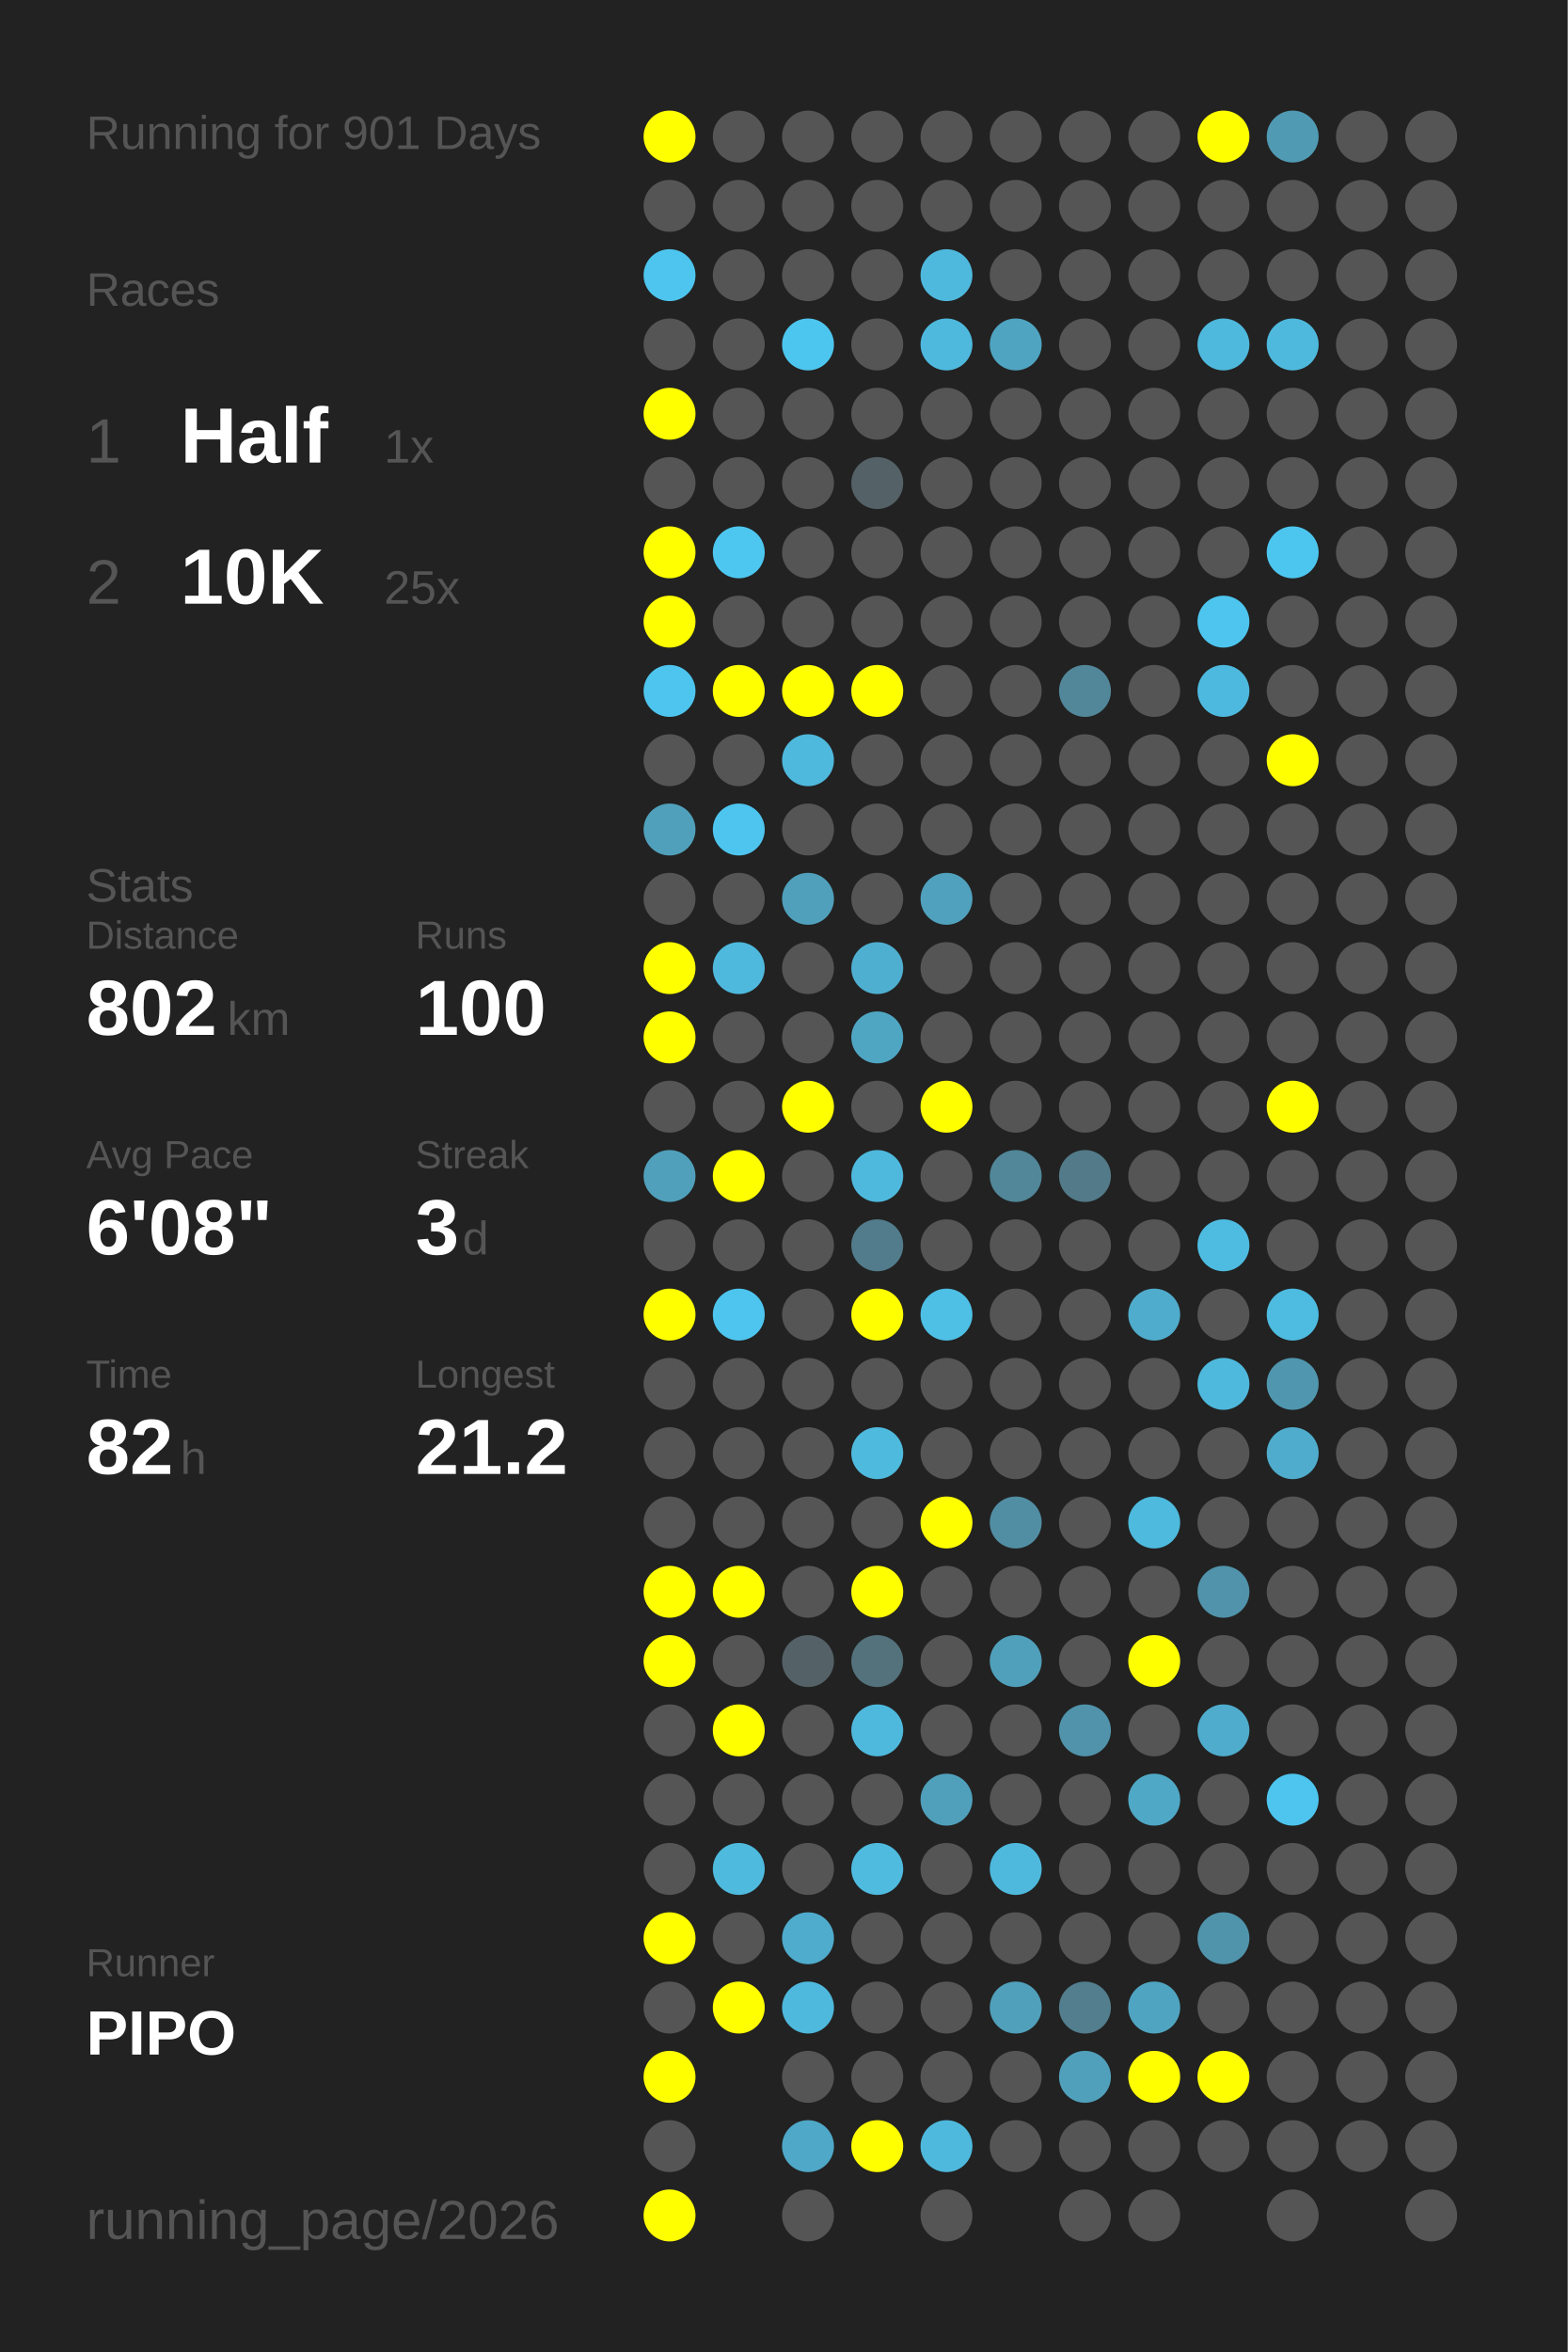
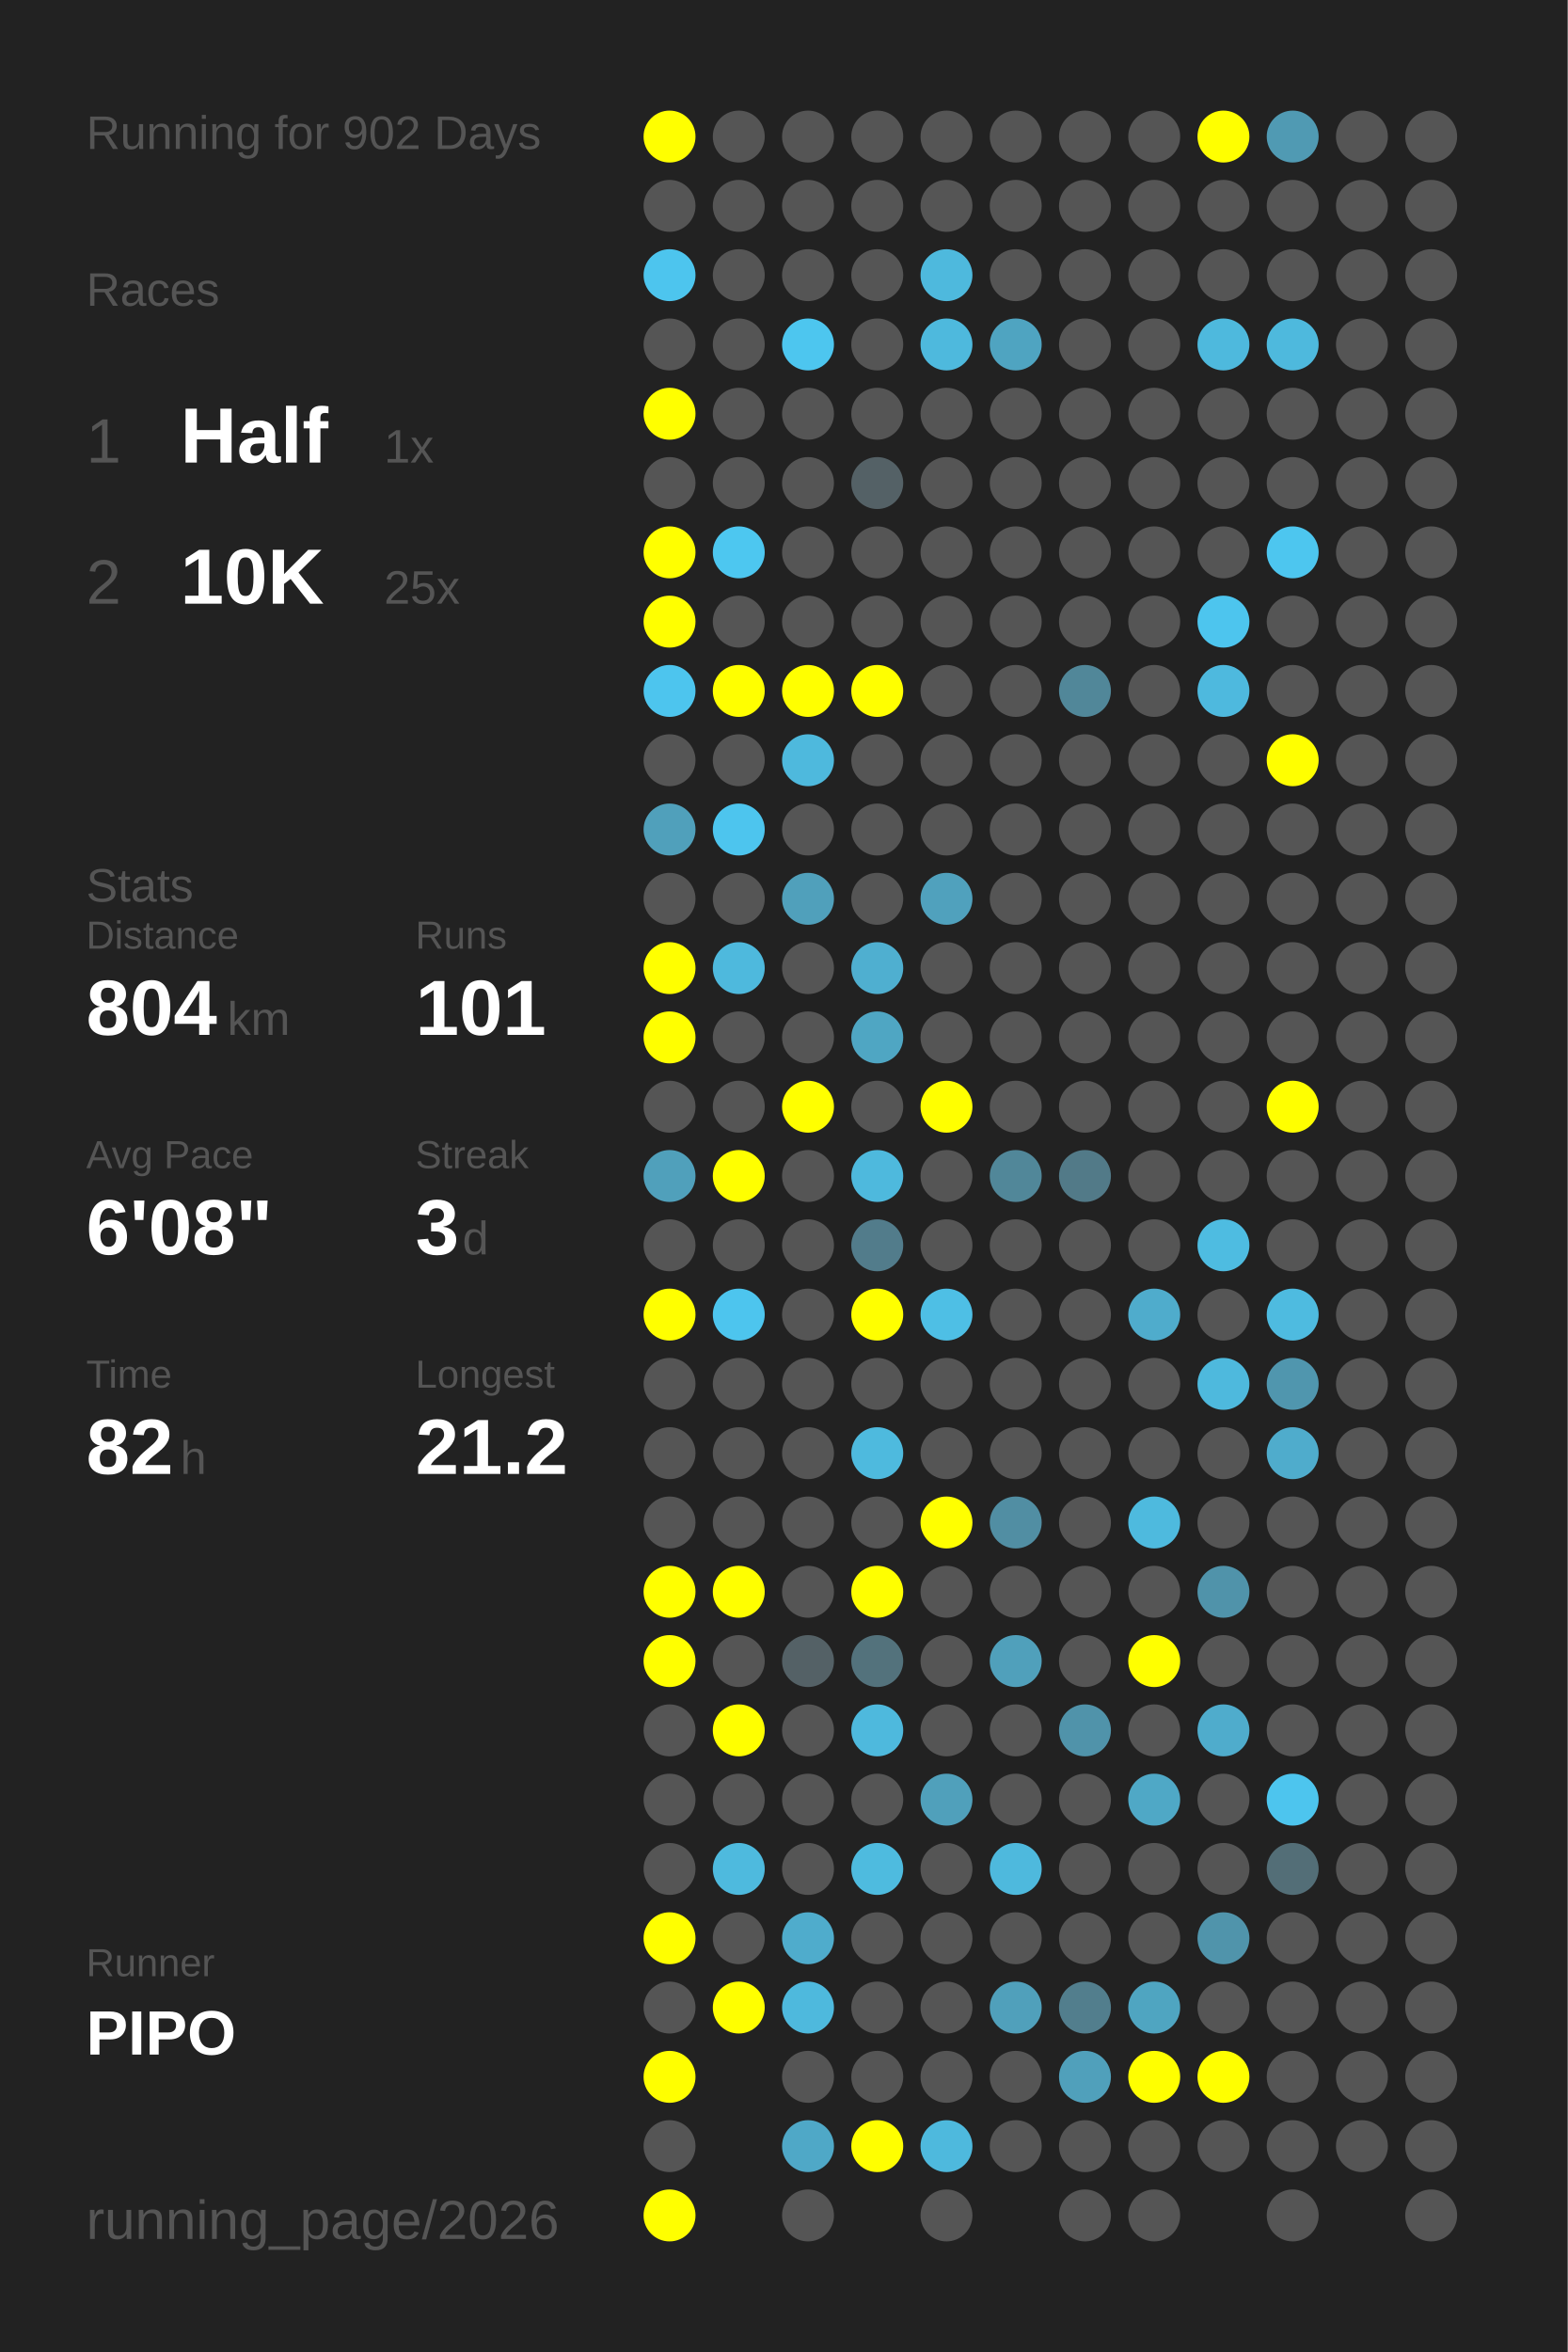
<svg xmlns="http://www.w3.org/2000/svg" baseProfile="full" height="300mm" version="1.1" viewBox="0,0,200,300" width="200mm">
  <defs />
  <rect fill="#222222" height="300" width="200" x="0" y="0" />
-   <text fill="#555555" style="font-size:6px; font-family:Arial;" x="11" y="19">Running for 901 Days</text>
+   <text fill="#555555" style="font-size:6px; font-family:Arial;" x="11" y="19">Running for 902 Days</text>
  <text fill="#555555" style="font-size:6px; font-family:Arial;" x="11" y="39">Races</text>
  <text fill="#555555" style="font-size:8px; font-family:Arial;" x="11" y="59">1</text>
  <text fill="#FFFFFF" style="font-size:10px; font-family:Arial; font-weight:bold;" x="23" y="59">Half</text>
  <text fill="#555555" style="font-size:6px; font-family:Arial;" x="49" y="59">1x</text>
  <text fill="#555555" style="font-size:8px; font-family:Arial;" x="11" y="77">2</text>
  <text fill="#FFFFFF" style="font-size:10px; font-family:Arial; font-weight:bold;" x="23" y="77">10K</text>
  <text fill="#555555" style="font-size:6px; font-family:Arial;" x="49" y="77">25x</text>
  <text fill="#555555" style="font-size:6px; font-family:Arial;" x="11" y="115">Stats</text>
  <text fill="#555555" style="font-size:5px; font-family:Arial;" x="11" y="121">Distance</text>
-   <text fill="#FFFFFF" style="font-size:10px; font-family:Arial; font-weight:bold;" x="11" y="132">802</text>
+   <text fill="#FFFFFF" style="font-size:10px; font-family:Arial; font-weight:bold;" x="11" y="132">804</text>
  <text fill="#555555" style="font-size:6px; font-family:Arial;" x="29" y="132">km</text>
  <text fill="#555555" style="font-size:5px; font-family:Arial;" x="53" y="121">Runs</text>
-   <text fill="#FFFFFF" style="font-size:10px; font-family:Arial; font-weight:bold;" x="53" y="132">100</text>
+   <text fill="#FFFFFF" style="font-size:10px; font-family:Arial; font-weight:bold;" x="53" y="132">101</text>
  <text fill="#555555" style="font-size:5px; font-family:Arial;" x="11" y="149">Avg Pace</text>
  <text fill="#FFFFFF" style="font-size:10px; font-family:Arial; font-weight:bold;" x="11" y="160">6'08"</text>
  <text fill="#555555" style="font-size:5px; font-family:Arial;" x="53" y="149">Streak</text>
  <text fill="#FFFFFF" style="font-size:10px; font-family:Arial; font-weight:bold;" x="53" y="160">3</text>
  <text fill="#555555" style="font-size:6px; font-family:Arial;" x="59" y="160">d</text>
  <text fill="#555555" style="font-size:5px; font-family:Arial;" x="11" y="177">Time</text>
  <text fill="#FFFFFF" style="font-size:10px; font-family:Arial; font-weight:bold;" x="11" y="188">82</text>
  <text fill="#555555" style="font-size:6px; font-family:Arial;" x="23" y="188">h</text>
  <text fill="#555555" style="font-size:5px; font-family:Arial;" x="53" y="177">Longest</text>
  <text fill="#FFFFFF" style="font-size:10px; font-family:Arial; font-weight:bold;" x="53" y="188">21.2</text>
  <text fill="#555555" style="font-size:5px; font-family:Arial;" x="11" y="252.065">Runner</text>
  <text fill="#FFFFFF" style="font-size:8px; font-family:Arial; font-weight:bold;" x="11" y="262.065">PIPO</text>
  <text fill="#555555" style="font-size:7px; font-family:Arial;" x="11" y="285.581">running_page/2026</text>
  <circle cx="85.417" cy="17.419" fill="#FFFF00" r="3.312" />
  <circle cx="85.417" cy="26.258" fill="#555555" r="3.312" />
  <circle cx="85.417" cy="35.097" fill="#4dc5ee" r="3.312" />
  <circle cx="85.417" cy="43.935" fill="#555555" r="3.312" />
  <circle cx="85.417" cy="52.774" fill="#FFFF00" r="3.312" />
  <circle cx="85.417" cy="61.613" fill="#555555" r="3.312" />
  <circle cx="85.417" cy="70.452" fill="#FFFF00" r="3.312" />
  <circle cx="85.417" cy="79.29" fill="#FFFF00" r="3.312" />
  <circle cx="85.417" cy="88.129" fill="#4dc5ee" r="3.312" />
  <circle cx="85.417" cy="96.968" fill="#555555" r="3.312" />
  <circle cx="85.417" cy="105.806" fill="#50a0bb" r="3.312" />
  <circle cx="85.417" cy="114.645" fill="#555555" r="3.312" />
  <circle cx="85.417" cy="123.484" fill="#FFFF00" r="3.312" />
  <circle cx="85.417" cy="132.323" fill="#FFFF00" r="3.312" />
  <circle cx="85.417" cy="141.161" fill="#555555" r="3.312" />
  <circle cx="85.417" cy="150" fill="#50a0bb" r="3.312" />
  <circle cx="85.417" cy="158.839" fill="#555555" r="3.312" />
  <circle cx="85.417" cy="167.677" fill="#FFFF00" r="3.312" />
  <circle cx="85.417" cy="176.516" fill="#555555" r="3.312" />
  <circle cx="85.417" cy="185.355" fill="#555555" r="3.312" />
  <circle cx="85.417" cy="194.194" fill="#555555" r="3.312" />
  <circle cx="85.417" cy="203.032" fill="#FFFF00" r="3.312" />
  <circle cx="85.417" cy="211.871" fill="#FFFF00" r="3.312" />
  <circle cx="85.417" cy="220.71" fill="#555555" r="3.312" />
  <circle cx="85.417" cy="229.548" fill="#555555" r="3.312" />
  <circle cx="85.417" cy="238.387" fill="#555555" r="3.312" />
  <circle cx="85.417" cy="247.226" fill="#FFFF00" r="3.312" />
  <circle cx="85.417" cy="256.065" fill="#555555" r="3.312" />
  <circle cx="85.417" cy="264.903" fill="#FFFF00" r="3.312" />
  <circle cx="85.417" cy="273.742" fill="#555555" r="3.312" />
  <circle cx="85.417" cy="282.581" fill="#FFFF00" r="3.312" />
  <circle cx="94.25" cy="17.419" fill="#555555" r="3.312" />
  <circle cx="94.25" cy="26.258" fill="#555555" r="3.312" />
  <circle cx="94.25" cy="35.097" fill="#555555" r="3.312" />
  <circle cx="94.25" cy="43.935" fill="#555555" r="3.312" />
  <circle cx="94.25" cy="52.774" fill="#555555" r="3.312" />
  <circle cx="94.25" cy="61.613" fill="#555555" r="3.312" />
  <circle cx="94.25" cy="70.452" fill="#4dc7f0" r="3.312" />
  <circle cx="94.25" cy="79.29" fill="#555555" r="3.312" />
  <circle cx="94.25" cy="88.129" fill="#FFFF00" r="3.312" />
  <circle cx="94.25" cy="96.968" fill="#555555" r="3.312" />
  <circle cx="94.25" cy="105.806" fill="#4dc5ee" r="3.312" />
  <circle cx="94.25" cy="114.645" fill="#555555" r="3.312" />
  <circle cx="94.25" cy="123.484" fill="#4eb9dd" r="3.312" />
  <circle cx="94.25" cy="132.323" fill="#555555" r="3.312" />
  <circle cx="94.25" cy="141.161" fill="#555555" r="3.312" />
  <circle cx="94.25" cy="150" fill="#FFFF00" r="3.312" />
  <circle cx="94.25" cy="158.839" fill="#555555" r="3.312" />
  <circle cx="94.25" cy="167.677" fill="#4dc5ee" r="3.312" />
  <circle cx="94.25" cy="176.516" fill="#555555" r="3.312" />
  <circle cx="94.25" cy="185.355" fill="#555555" r="3.312" />
  <circle cx="94.25" cy="194.194" fill="#555555" r="3.312" />
  <circle cx="94.25" cy="203.032" fill="#FFFF00" r="3.312" />
  <circle cx="94.25" cy="211.871" fill="#555555" r="3.312" />
  <circle cx="94.25" cy="220.71" fill="#FFFF00" r="3.312" />
  <circle cx="94.25" cy="229.548" fill="#555555" r="3.312" />
  <circle cx="94.25" cy="238.387" fill="#4ebade" r="3.312" />
  <circle cx="94.25" cy="247.226" fill="#555555" r="3.312" />
  <circle cx="94.25" cy="256.065" fill="#FFFF00" r="3.312" />
  <circle cx="103.083" cy="17.419" fill="#555555" r="3.312" />
  <circle cx="103.083" cy="26.258" fill="#555555" r="3.312" />
  <circle cx="103.083" cy="35.097" fill="#555555" r="3.312" />
  <circle cx="103.083" cy="43.935" fill="#4dc6ef" r="3.312" />
  <circle cx="103.083" cy="52.774" fill="#555555" r="3.312" />
  <circle cx="103.083" cy="61.613" fill="#555555" r="3.312" />
  <circle cx="103.083" cy="70.452" fill="#555555" r="3.312" />
  <circle cx="103.083" cy="79.29" fill="#555555" r="3.312" />
  <circle cx="103.083" cy="88.129" fill="#FFFF00" r="3.312" />
  <circle cx="103.083" cy="96.968" fill="#4eb9dd" r="3.312" />
  <circle cx="103.083" cy="105.806" fill="#555555" r="3.312" />
  <circle cx="103.083" cy="114.645" fill="#50a0bb" r="3.312" />
  <circle cx="103.083" cy="123.484" fill="#555555" r="3.312" />
  <circle cx="103.083" cy="132.323" fill="#555555" r="3.312" />
  <circle cx="103.083" cy="141.161" fill="#FFFF00" r="3.312" />
  <circle cx="103.083" cy="150" fill="#555555" r="3.312" />
  <circle cx="103.083" cy="158.839" fill="#555555" r="3.312" />
  <circle cx="103.083" cy="167.677" fill="#555555" r="3.312" />
  <circle cx="103.083" cy="176.516" fill="#555555" r="3.312" />
  <circle cx="103.083" cy="185.355" fill="#555555" r="3.312" />
  <circle cx="103.083" cy="194.194" fill="#555555" r="3.312" />
  <circle cx="103.083" cy="203.032" fill="#555555" r="3.312" />
  <circle cx="103.083" cy="211.871" fill="#546166" r="3.312" />
  <circle cx="103.083" cy="220.71" fill="#555555" r="3.312" />
  <circle cx="103.083" cy="229.548" fill="#555555" r="3.312" />
  <circle cx="103.083" cy="238.387" fill="#555555" r="3.312" />
  <circle cx="103.083" cy="247.226" fill="#4faccc" r="3.312" />
  <circle cx="103.083" cy="256.065" fill="#4eb9dd" r="3.312" />
  <circle cx="103.083" cy="264.903" fill="#555555" r="3.312" />
  <circle cx="103.083" cy="273.742" fill="#4fa8c7" r="3.312" />
  <circle cx="103.083" cy="282.581" fill="#555555" r="3.312" />
  <circle cx="111.917" cy="17.419" fill="#555555" r="3.312" />
  <circle cx="111.917" cy="26.258" fill="#555555" r="3.312" />
  <circle cx="111.917" cy="35.097" fill="#555555" r="3.312" />
  <circle cx="111.917" cy="43.935" fill="#555555" r="3.312" />
  <circle cx="111.917" cy="52.774" fill="#555555" r="3.312" />
  <circle cx="111.917" cy="61.613" fill="#546166" r="3.312" />
  <circle cx="111.917" cy="70.452" fill="#555555" r="3.312" />
  <circle cx="111.917" cy="79.29" fill="#555555" r="3.312" />
  <circle cx="111.917" cy="88.129" fill="#FFFF00" r="3.312" />
  <circle cx="111.917" cy="96.968" fill="#555555" r="3.312" />
  <circle cx="111.917" cy="105.806" fill="#555555" r="3.312" />
  <circle cx="111.917" cy="114.645" fill="#555555" r="3.312" />
  <circle cx="111.917" cy="123.484" fill="#4fafd0" r="3.312" />
  <circle cx="111.917" cy="132.323" fill="#4fa6c3" r="3.312" />
  <circle cx="111.917" cy="141.161" fill="#555555" r="3.312" />
  <circle cx="111.917" cy="150" fill="#4eb9dd" r="3.312" />
  <circle cx="111.917" cy="158.839" fill="#527c8b" r="3.312" />
  <circle cx="111.917" cy="167.677" fill="#FFFF00" r="3.312" />
  <circle cx="111.917" cy="176.516" fill="#555555" r="3.312" />
  <circle cx="111.917" cy="185.355" fill="#4ebade" r="3.312" />
  <circle cx="111.917" cy="194.194" fill="#555555" r="3.312" />
  <circle cx="111.917" cy="203.032" fill="#FFFF00" r="3.312" />
  <circle cx="111.917" cy="211.871" fill="#53727c" r="3.312" />
  <circle cx="111.917" cy="220.71" fill="#4eb9dd" r="3.312" />
  <circle cx="111.917" cy="229.548" fill="#555555" r="3.312" />
  <circle cx="111.917" cy="238.387" fill="#4ebbdf" r="3.312" />
  <circle cx="111.917" cy="247.226" fill="#555555" r="3.312" />
  <circle cx="111.917" cy="256.065" fill="#555555" r="3.312" />
  <circle cx="111.917" cy="264.903" fill="#555555" r="3.312" />
  <circle cx="111.917" cy="273.742" fill="#FFFF00" r="3.312" />
  <circle cx="120.75" cy="17.419" fill="#555555" r="3.312" />
  <circle cx="120.75" cy="26.258" fill="#555555" r="3.312" />
  <circle cx="120.75" cy="35.097" fill="#4eb9dd" r="3.312" />
  <circle cx="120.75" cy="43.935" fill="#4eb9dd" r="3.312" />
  <circle cx="120.75" cy="52.774" fill="#555555" r="3.312" />
  <circle cx="120.75" cy="61.613" fill="#555555" r="3.312" />
  <circle cx="120.75" cy="70.452" fill="#555555" r="3.312" />
  <circle cx="120.75" cy="79.29" fill="#555555" r="3.312" />
  <circle cx="120.75" cy="88.129" fill="#555555" r="3.312" />
  <circle cx="120.75" cy="96.968" fill="#555555" r="3.312" />
  <circle cx="120.75" cy="105.806" fill="#555555" r="3.312" />
  <circle cx="120.75" cy="114.645" fill="#50a1bd" r="3.312" />
  <circle cx="120.75" cy="123.484" fill="#555555" r="3.312" />
  <circle cx="120.75" cy="132.323" fill="#555555" r="3.312" />
  <circle cx="120.75" cy="141.161" fill="#FFFF00" r="3.312" />
  <circle cx="120.75" cy="150" fill="#555555" r="3.312" />
  <circle cx="120.75" cy="158.839" fill="#555555" r="3.312" />
  <circle cx="120.75" cy="167.677" fill="#4ebfe5" r="3.312" />
  <circle cx="120.75" cy="176.516" fill="#555555" r="3.312" />
  <circle cx="120.75" cy="185.355" fill="#555555" r="3.312" />
  <circle cx="120.75" cy="194.194" fill="#FFFF00" r="3.312" />
  <circle cx="120.75" cy="203.032" fill="#555555" r="3.312" />
  <circle cx="120.75" cy="211.871" fill="#555555" r="3.312" />
  <circle cx="120.75" cy="220.71" fill="#555555" r="3.312" />
  <circle cx="120.75" cy="229.548" fill="#50a0bb" r="3.312" />
  <circle cx="120.75" cy="238.387" fill="#555555" r="3.312" />
  <circle cx="120.75" cy="247.226" fill="#555555" r="3.312" />
  <circle cx="120.75" cy="256.065" fill="#555555" r="3.312" />
  <circle cx="120.75" cy="264.903" fill="#555555" r="3.312" />
  <circle cx="120.75" cy="273.742" fill="#4eb9dd" r="3.312" />
  <circle cx="120.75" cy="282.581" fill="#555555" r="3.312" />
  <circle cx="129.583" cy="17.419" fill="#555555" r="3.312" />
  <circle cx="129.583" cy="26.258" fill="#555555" r="3.312" />
  <circle cx="129.583" cy="35.097" fill="#555555" r="3.312" />
  <circle cx="129.583" cy="43.935" fill="#4fa4c1" r="3.312" />
  <circle cx="129.583" cy="52.774" fill="#555555" r="3.312" />
  <circle cx="129.583" cy="61.613" fill="#555555" r="3.312" />
  <circle cx="129.583" cy="70.452" fill="#555555" r="3.312" />
  <circle cx="129.583" cy="79.29" fill="#555555" r="3.312" />
  <circle cx="129.583" cy="88.129" fill="#555555" r="3.312" />
  <circle cx="129.583" cy="96.968" fill="#555555" r="3.312" />
  <circle cx="129.583" cy="105.806" fill="#555555" r="3.312" />
  <circle cx="129.583" cy="114.645" fill="#555555" r="3.312" />
  <circle cx="129.583" cy="123.484" fill="#555555" r="3.312" />
  <circle cx="129.583" cy="132.323" fill="#555555" r="3.312" />
  <circle cx="129.583" cy="141.161" fill="#555555" r="3.312" />
  <circle cx="129.583" cy="150" fill="#518799" r="3.312" />
  <circle cx="129.583" cy="158.839" fill="#555555" r="3.312" />
  <circle cx="129.583" cy="167.677" fill="#555555" r="3.312" />
  <circle cx="129.583" cy="176.516" fill="#555555" r="3.312" />
  <circle cx="129.583" cy="185.355" fill="#555555" r="3.312" />
  <circle cx="129.583" cy="194.194" fill="#518ea3" r="3.312" />
  <circle cx="129.583" cy="203.032" fill="#555555" r="3.312" />
  <circle cx="129.583" cy="211.871" fill="#50a0bb" r="3.312" />
  <circle cx="129.583" cy="220.71" fill="#555555" r="3.312" />
  <circle cx="129.583" cy="229.548" fill="#555555" r="3.312" />
  <circle cx="129.583" cy="238.387" fill="#4eb9dd" r="3.312" />
  <circle cx="129.583" cy="247.226" fill="#555555" r="3.312" />
  <circle cx="129.583" cy="256.065" fill="#50a0bb" r="3.312" />
  <circle cx="129.583" cy="264.903" fill="#555555" r="3.312" />
  <circle cx="129.583" cy="273.742" fill="#555555" r="3.312" />
  <circle cx="138.417" cy="17.419" fill="#555555" r="3.312" />
  <circle cx="138.417" cy="26.258" fill="#555555" r="3.312" />
  <circle cx="138.417" cy="35.097" fill="#555555" r="3.312" />
  <circle cx="138.417" cy="43.935" fill="#555555" r="3.312" />
  <circle cx="138.417" cy="52.774" fill="#555555" r="3.312" />
  <circle cx="138.417" cy="61.613" fill="#555555" r="3.312" />
  <circle cx="138.417" cy="70.452" fill="#555555" r="3.312" />
  <circle cx="138.417" cy="79.29" fill="#555555" r="3.312" />
  <circle cx="138.417" cy="88.129" fill="#518799" r="3.312" />
  <circle cx="138.417" cy="96.968" fill="#555555" r="3.312" />
  <circle cx="138.417" cy="105.806" fill="#555555" r="3.312" />
  <circle cx="138.417" cy="114.645" fill="#555555" r="3.312" />
  <circle cx="138.417" cy="123.484" fill="#555555" r="3.312" />
  <circle cx="138.417" cy="132.323" fill="#555555" r="3.312" />
  <circle cx="138.417" cy="141.161" fill="#555555" r="3.312" />
  <circle cx="138.417" cy="150" fill="#527a88" r="3.312" />
  <circle cx="138.417" cy="158.839" fill="#555555" r="3.312" />
  <circle cx="138.417" cy="167.677" fill="#555555" r="3.312" />
  <circle cx="138.417" cy="176.516" fill="#555555" r="3.312" />
  <circle cx="138.417" cy="185.355" fill="#555555" r="3.312" />
  <circle cx="138.417" cy="194.194" fill="#555555" r="3.312" />
  <circle cx="138.417" cy="203.032" fill="#555555" r="3.312" />
  <circle cx="138.417" cy="211.871" fill="#555555" r="3.312" />
  <circle cx="138.417" cy="220.71" fill="#5093aa" r="3.312" />
  <circle cx="138.417" cy="229.548" fill="#555555" r="3.312" />
  <circle cx="138.417" cy="238.387" fill="#555555" r="3.312" />
  <circle cx="138.417" cy="247.226" fill="#555555" r="3.312" />
  <circle cx="138.417" cy="256.065" fill="#527e8d" r="3.312" />
  <circle cx="138.417" cy="264.903" fill="#50a0bb" r="3.312" />
  <circle cx="138.417" cy="273.742" fill="#555555" r="3.312" />
  <circle cx="138.417" cy="282.581" fill="#555555" r="3.312" />
  <circle cx="147.25" cy="17.419" fill="#555555" r="3.312" />
  <circle cx="147.25" cy="26.258" fill="#555555" r="3.312" />
  <circle cx="147.25" cy="35.097" fill="#555555" r="3.312" />
  <circle cx="147.25" cy="43.935" fill="#555555" r="3.312" />
  <circle cx="147.25" cy="52.774" fill="#555555" r="3.312" />
  <circle cx="147.25" cy="61.613" fill="#555555" r="3.312" />
  <circle cx="147.25" cy="70.452" fill="#555555" r="3.312" />
  <circle cx="147.25" cy="79.29" fill="#555555" r="3.312" />
  <circle cx="147.25" cy="88.129" fill="#555555" r="3.312" />
  <circle cx="147.25" cy="96.968" fill="#555555" r="3.312" />
  <circle cx="147.25" cy="105.806" fill="#555555" r="3.312" />
  <circle cx="147.25" cy="114.645" fill="#555555" r="3.312" />
  <circle cx="147.25" cy="123.484" fill="#555555" r="3.312" />
  <circle cx="147.25" cy="132.323" fill="#555555" r="3.312" />
  <circle cx="147.25" cy="141.161" fill="#555555" r="3.312" />
  <circle cx="147.25" cy="150" fill="#555555" r="3.312" />
  <circle cx="147.25" cy="158.839" fill="#555555" r="3.312" />
  <circle cx="147.25" cy="167.677" fill="#4faccc" r="3.312" />
  <circle cx="147.25" cy="176.516" fill="#555555" r="3.312" />
  <circle cx="147.25" cy="185.355" fill="#555555" r="3.312" />
  <circle cx="147.25" cy="194.194" fill="#4ebade" r="3.312" />
  <circle cx="147.25" cy="203.032" fill="#555555" r="3.312" />
  <circle cx="147.25" cy="211.871" fill="#FFFF00" r="3.312" />
  <circle cx="147.25" cy="220.71" fill="#555555" r="3.312" />
  <circle cx="147.25" cy="229.548" fill="#4fa8c6" r="3.312" />
  <circle cx="147.25" cy="238.387" fill="#555555" r="3.312" />
  <circle cx="147.25" cy="247.226" fill="#555555" r="3.312" />
  <circle cx="147.25" cy="256.065" fill="#4fa5c1" r="3.312" />
  <circle cx="147.25" cy="264.903" fill="#FFFF00" r="3.312" />
  <circle cx="147.25" cy="273.742" fill="#555555" r="3.312" />
  <circle cx="147.25" cy="282.581" fill="#555555" r="3.312" />
  <circle cx="156.083" cy="17.419" fill="#FFFF00" r="3.312" />
  <circle cx="156.083" cy="26.258" fill="#555555" r="3.312" />
  <circle cx="156.083" cy="35.097" fill="#555555" r="3.312" />
  <circle cx="156.083" cy="43.935" fill="#4eb9dd" r="3.312" />
  <circle cx="156.083" cy="52.774" fill="#555555" r="3.312" />
  <circle cx="156.083" cy="61.613" fill="#555555" r="3.312" />
  <circle cx="156.083" cy="70.452" fill="#555555" r="3.312" />
  <circle cx="156.083" cy="79.29" fill="#4dc5ee" r="3.312" />
  <circle cx="156.083" cy="88.129" fill="#4eb9de" r="3.312" />
  <circle cx="156.083" cy="96.968" fill="#555555" r="3.312" />
  <circle cx="156.083" cy="105.806" fill="#555555" r="3.312" />
  <circle cx="156.083" cy="114.645" fill="#555555" r="3.312" />
  <circle cx="156.083" cy="123.484" fill="#555555" r="3.312" />
  <circle cx="156.083" cy="132.323" fill="#555555" r="3.312" />
  <circle cx="156.083" cy="141.161" fill="#555555" r="3.312" />
  <circle cx="156.083" cy="150" fill="#555555" r="3.312" />
  <circle cx="156.083" cy="158.839" fill="#4ebce1" r="3.312" />
  <circle cx="156.083" cy="167.677" fill="#555555" r="3.312" />
  <circle cx="156.083" cy="176.516" fill="#4eb9dd" r="3.312" />
  <circle cx="156.083" cy="185.355" fill="#555555" r="3.312" />
  <circle cx="156.083" cy="194.194" fill="#555555" r="3.312" />
  <circle cx="156.083" cy="203.032" fill="#5093aa" r="3.312" />
  <circle cx="156.083" cy="211.871" fill="#555555" r="3.312" />
  <circle cx="156.083" cy="220.71" fill="#4faccc" r="3.312" />
  <circle cx="156.083" cy="229.548" fill="#555555" r="3.312" />
  <circle cx="156.083" cy="238.387" fill="#555555" r="3.312" />
  <circle cx="156.083" cy="247.226" fill="#5094ab" r="3.312" />
  <circle cx="156.083" cy="256.065" fill="#555555" r="3.312" />
  <circle cx="156.083" cy="264.903" fill="#FFFF00" r="3.312" />
  <circle cx="156.083" cy="273.742" fill="#555555" r="3.312" />
  <circle cx="164.917" cy="17.419" fill="#509ab3" r="3.312" />
  <circle cx="164.917" cy="26.258" fill="#555555" r="3.312" />
  <circle cx="164.917" cy="35.097" fill="#555555" r="3.312" />
  <circle cx="164.917" cy="43.935" fill="#4eb9dd" r="3.312" />
  <circle cx="164.917" cy="52.774" fill="#555555" r="3.312" />
  <circle cx="164.917" cy="61.613" fill="#555555" r="3.312" />
  <circle cx="164.917" cy="70.452" fill="#4dc6ef" r="3.312" />
  <circle cx="164.917" cy="79.29" fill="#555555" r="3.312" />
  <circle cx="164.917" cy="88.129" fill="#555555" r="3.312" />
  <circle cx="164.917" cy="96.968" fill="#FFFF00" r="3.312" />
  <circle cx="164.917" cy="105.806" fill="#555555" r="3.312" />
  <circle cx="164.917" cy="114.645" fill="#555555" r="3.312" />
  <circle cx="164.917" cy="123.484" fill="#555555" r="3.312" />
  <circle cx="164.917" cy="132.323" fill="#555555" r="3.312" />
  <circle cx="164.917" cy="141.161" fill="#FFFF00" r="3.312" />
  <circle cx="164.917" cy="150" fill="#555555" r="3.312" />
  <circle cx="164.917" cy="158.839" fill="#555555" r="3.312" />
  <circle cx="164.917" cy="167.677" fill="#4ebbe0" r="3.312" />
  <circle cx="164.917" cy="176.516" fill="#5096ae" r="3.312" />
  <circle cx="164.917" cy="185.355" fill="#4faccc" r="3.312" />
  <circle cx="164.917" cy="194.194" fill="#555555" r="3.312" />
  <circle cx="164.917" cy="203.032" fill="#555555" r="3.312" />
  <circle cx="164.917" cy="211.871" fill="#555555" r="3.312" />
  <circle cx="164.917" cy="220.71" fill="#555555" r="3.312" />
  <circle cx="164.917" cy="229.548" fill="#4dc5ee" r="3.312" />
-   <circle cx="164.917" cy="238.387" fill="#555555" r="3.312" />
+   <circle cx="164.917" cy="238.387" fill="#536e77" r="3.312" />
  <circle cx="164.917" cy="247.226" fill="#555555" r="3.312" />
  <circle cx="164.917" cy="256.065" fill="#555555" r="3.312" />
  <circle cx="164.917" cy="264.903" fill="#555555" r="3.312" />
  <circle cx="164.917" cy="273.742" fill="#555555" r="3.312" />
  <circle cx="164.917" cy="282.581" fill="#555555" r="3.312" />
  <circle cx="173.75" cy="17.419" fill="#555555" r="3.312" />
  <circle cx="173.75" cy="26.258" fill="#555555" r="3.312" />
  <circle cx="173.75" cy="35.097" fill="#555555" r="3.312" />
  <circle cx="173.75" cy="43.935" fill="#555555" r="3.312" />
  <circle cx="173.75" cy="52.774" fill="#555555" r="3.312" />
  <circle cx="173.75" cy="61.613" fill="#555555" r="3.312" />
  <circle cx="173.75" cy="70.452" fill="#555555" r="3.312" />
  <circle cx="173.75" cy="79.29" fill="#555555" r="3.312" />
  <circle cx="173.75" cy="88.129" fill="#555555" r="3.312" />
  <circle cx="173.75" cy="96.968" fill="#555555" r="3.312" />
  <circle cx="173.75" cy="105.806" fill="#555555" r="3.312" />
  <circle cx="173.75" cy="114.645" fill="#555555" r="3.312" />
  <circle cx="173.75" cy="123.484" fill="#555555" r="3.312" />
  <circle cx="173.75" cy="132.323" fill="#555555" r="3.312" />
  <circle cx="173.75" cy="141.161" fill="#555555" r="3.312" />
  <circle cx="173.75" cy="150" fill="#555555" r="3.312" />
  <circle cx="173.75" cy="158.839" fill="#555555" r="3.312" />
  <circle cx="173.75" cy="167.677" fill="#555555" r="3.312" />
  <circle cx="173.75" cy="176.516" fill="#555555" r="3.312" />
  <circle cx="173.75" cy="185.355" fill="#555555" r="3.312" />
  <circle cx="173.75" cy="194.194" fill="#555555" r="3.312" />
  <circle cx="173.75" cy="203.032" fill="#555555" r="3.312" />
  <circle cx="173.75" cy="211.871" fill="#555555" r="3.312" />
  <circle cx="173.75" cy="220.71" fill="#555555" r="3.312" />
  <circle cx="173.75" cy="229.548" fill="#555555" r="3.312" />
  <circle cx="173.75" cy="238.387" fill="#555555" r="3.312" />
  <circle cx="173.75" cy="247.226" fill="#555555" r="3.312" />
  <circle cx="173.75" cy="256.065" fill="#555555" r="3.312" />
  <circle cx="173.75" cy="264.903" fill="#555555" r="3.312" />
  <circle cx="173.75" cy="273.742" fill="#555555" r="3.312" />
  <circle cx="182.583" cy="17.419" fill="#555555" r="3.312" />
  <circle cx="182.583" cy="26.258" fill="#555555" r="3.312" />
  <circle cx="182.583" cy="35.097" fill="#555555" r="3.312" />
  <circle cx="182.583" cy="43.935" fill="#555555" r="3.312" />
  <circle cx="182.583" cy="52.774" fill="#555555" r="3.312" />
  <circle cx="182.583" cy="61.613" fill="#555555" r="3.312" />
  <circle cx="182.583" cy="70.452" fill="#555555" r="3.312" />
  <circle cx="182.583" cy="79.29" fill="#555555" r="3.312" />
  <circle cx="182.583" cy="88.129" fill="#555555" r="3.312" />
  <circle cx="182.583" cy="96.968" fill="#555555" r="3.312" />
  <circle cx="182.583" cy="105.806" fill="#555555" r="3.312" />
  <circle cx="182.583" cy="114.645" fill="#555555" r="3.312" />
  <circle cx="182.583" cy="123.484" fill="#555555" r="3.312" />
  <circle cx="182.583" cy="132.323" fill="#555555" r="3.312" />
  <circle cx="182.583" cy="141.161" fill="#555555" r="3.312" />
  <circle cx="182.583" cy="150" fill="#555555" r="3.312" />
  <circle cx="182.583" cy="158.839" fill="#555555" r="3.312" />
  <circle cx="182.583" cy="167.677" fill="#555555" r="3.312" />
  <circle cx="182.583" cy="176.516" fill="#555555" r="3.312" />
  <circle cx="182.583" cy="185.355" fill="#555555" r="3.312" />
  <circle cx="182.583" cy="194.194" fill="#555555" r="3.312" />
  <circle cx="182.583" cy="203.032" fill="#555555" r="3.312" />
  <circle cx="182.583" cy="211.871" fill="#555555" r="3.312" />
  <circle cx="182.583" cy="220.71" fill="#555555" r="3.312" />
  <circle cx="182.583" cy="229.548" fill="#555555" r="3.312" />
  <circle cx="182.583" cy="238.387" fill="#555555" r="3.312" />
  <circle cx="182.583" cy="247.226" fill="#555555" r="3.312" />
  <circle cx="182.583" cy="256.065" fill="#555555" r="3.312" />
  <circle cx="182.583" cy="264.903" fill="#555555" r="3.312" />
  <circle cx="182.583" cy="273.742" fill="#555555" r="3.312" />
  <circle cx="182.583" cy="282.581" fill="#555555" r="3.312" />
</svg>
